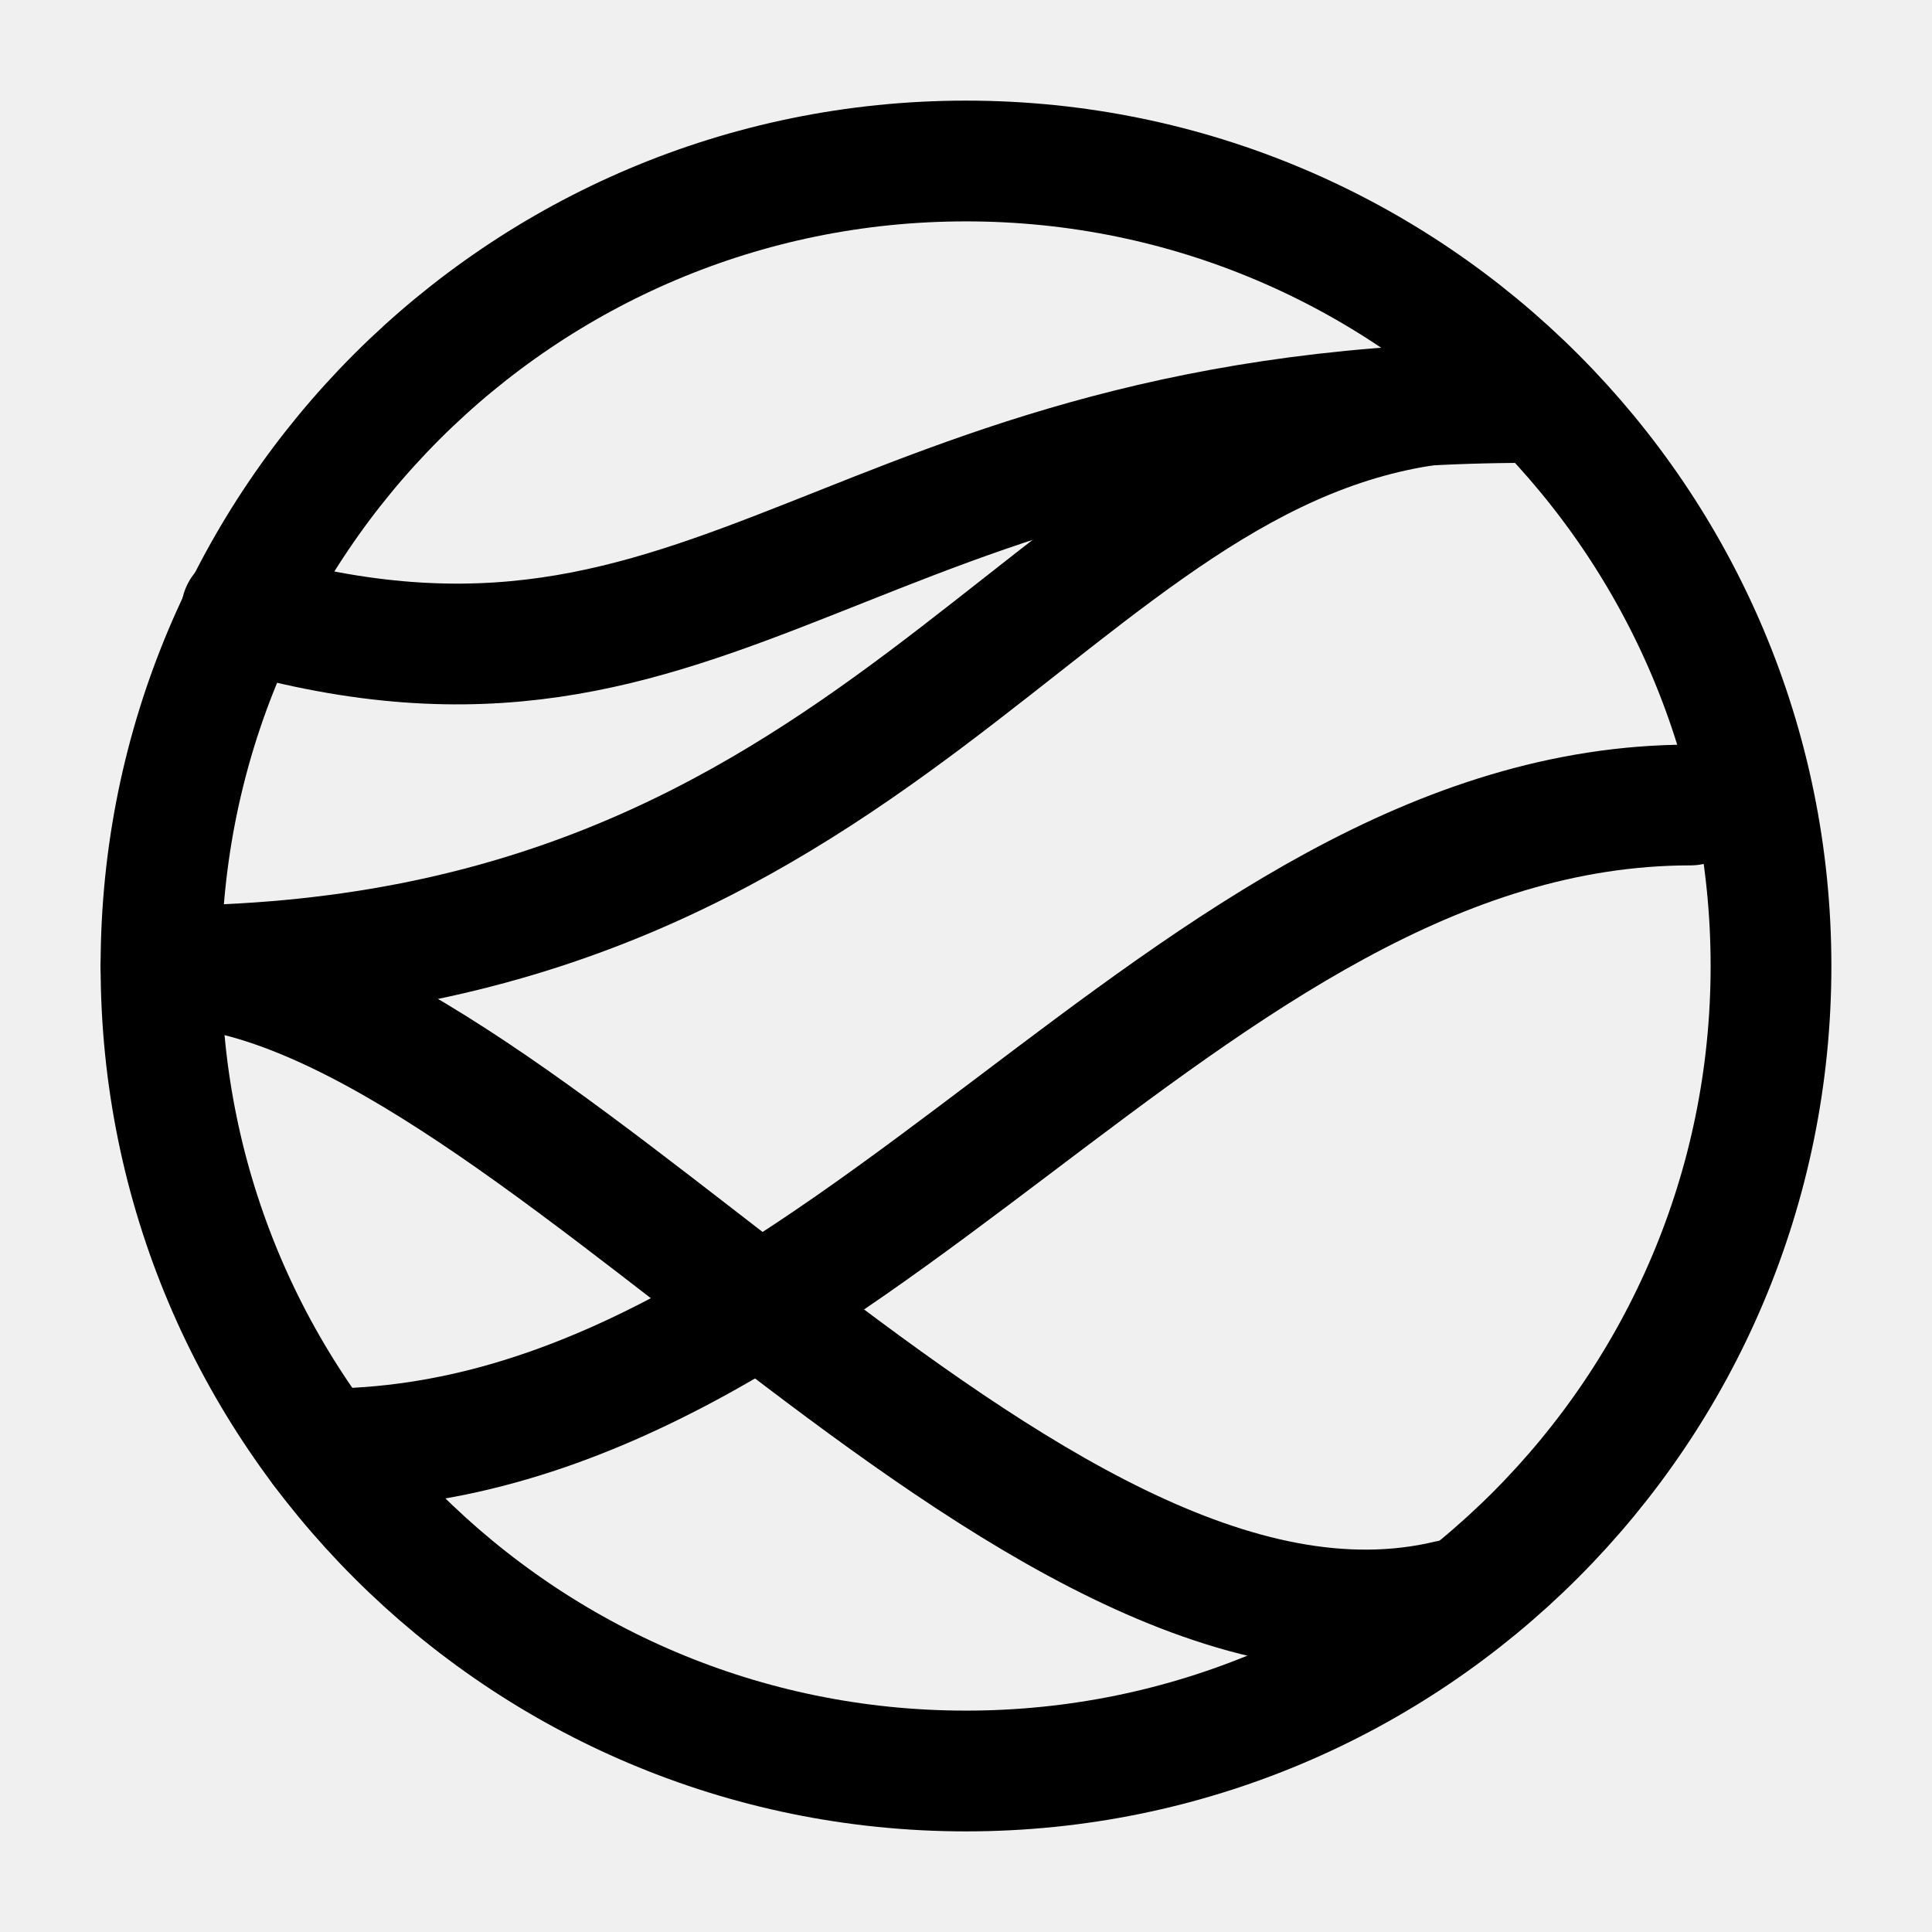
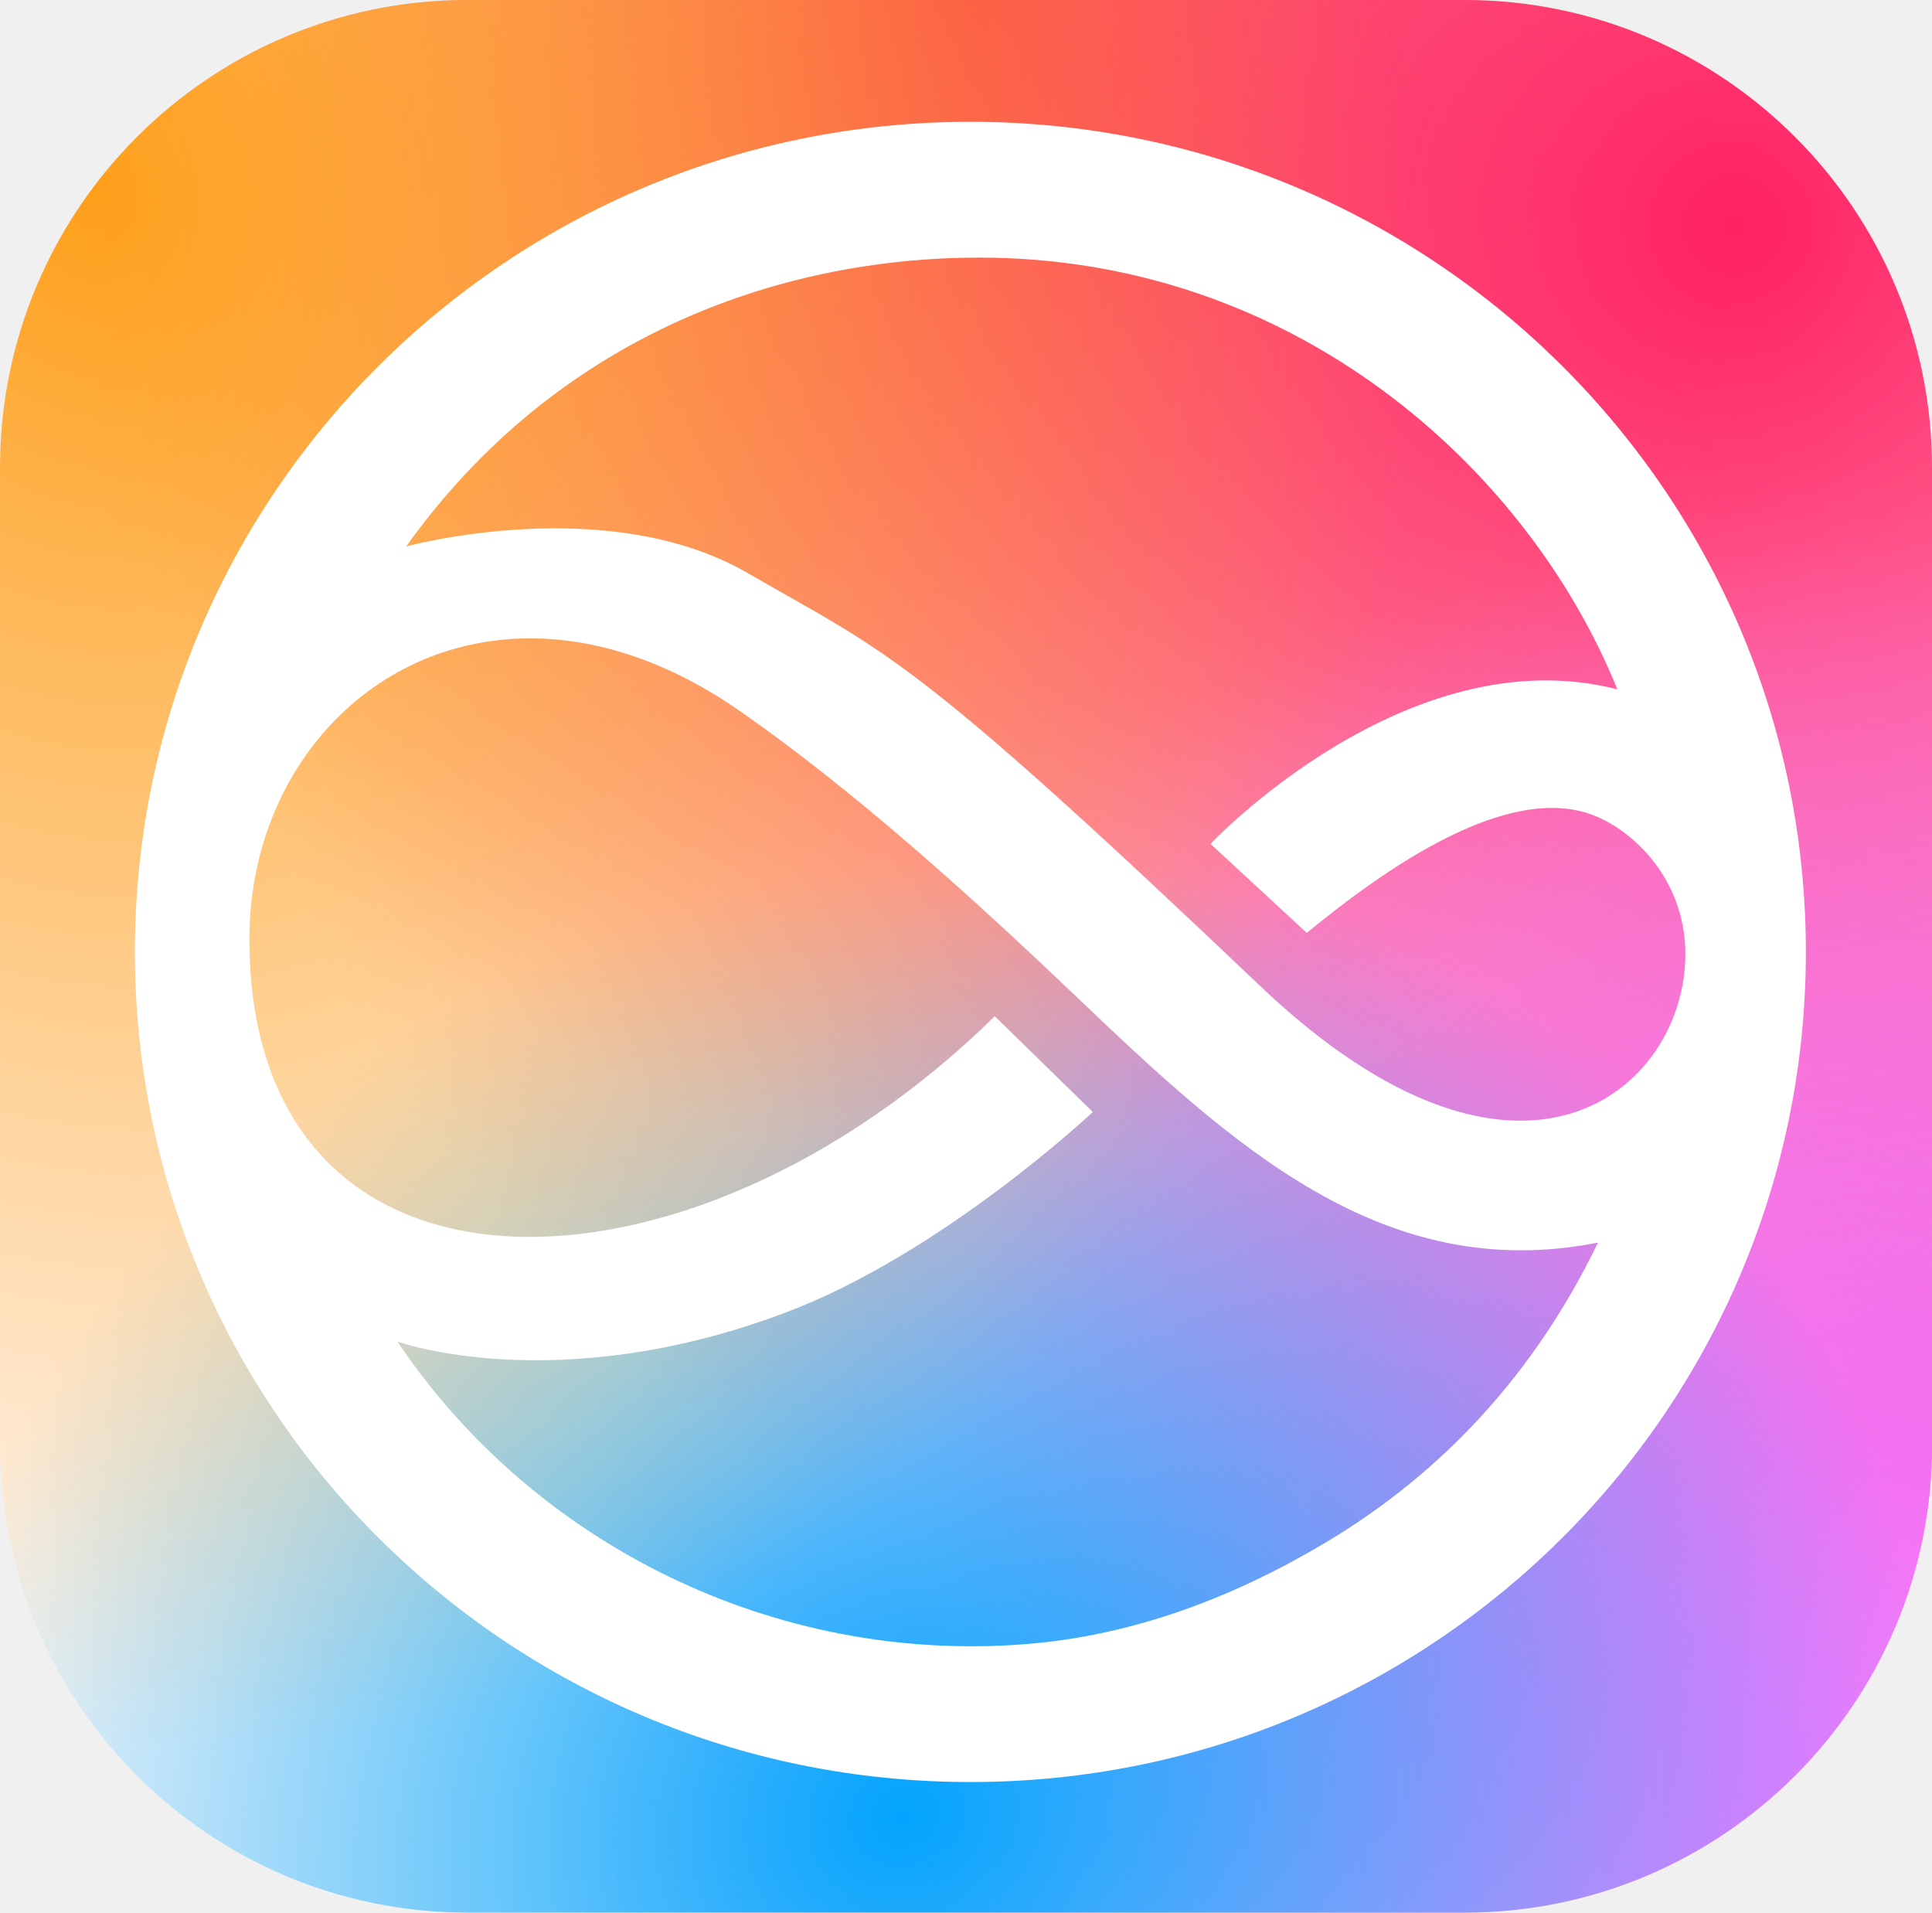
- <svg xmlns="http://www.w3.org/2000/svg" width="1em" height="1em" viewBox="0 0 24 24">
-   <g fill="none" stroke="currentColor" stroke-linecap="round" stroke-linejoin="round" stroke-width="1.5">
-     <circle cx="12" cy="12" r="10" />
-     <path d="M3 7.592C9 9.32 10.5 5 19 5" />
-     <path d="M2 12c9 0 11-6.501 16-7m0 14.88C12.719 21.145 6.444 12 2 12" />
-     <path d="M4 18c6.5 0 10.686-8 17-8" />
+ <svg xmlns="http://www.w3.org/2000/svg" xmlns:xlink="http://www.w3.org/1999/xlink" width="90.622" height="89.696">
+   <defs>
+     <radialGradient id="A" cx="96.108" cy="105.121" fx="96.108" fy="105.121" r="45.311" gradientTransform="matrix(1.321828,-0.2830313,0.3393413,1.58481,-66.83525,-201.7832)" xlink:href="#G">
+       <stop offset="0" stop-color="#fe9f1b" />
+       <stop offset="1" stop-color="#fe9f1b" stop-opacity="0" />
+     </radialGradient>
+     <radialGradient id="B" cx="127.426" cy="184.025" fx="127.426" fy="184.025" r="45.311" gradientTransform="matrix(0.9425,-0.5166691,0.4645817,0.8474829,-71.8,-76.42723)" xlink:href="#G">
+       <stop offset="0" stop-color="#02a4fd" />
+       <stop offset="1" stop-color="#02a4fd" stop-opacity="0" />
+     </radialGradient>
+     <radialGradient id="C" cx="176.125" cy="176.019" fx="176.125" fy="176.019" r="45.311" gradientTransform="matrix(1.300356,0,0,1.287068,-52.90035,-214.4417)" xlink:href="#G">
+       <stop offset="0" stop-color="#ef7aff" />
+       <stop offset="1" stop-color="#ef7aff" stop-opacity="0" />
+     </radialGradient>
+     <radialGradient id="D" cx="174.082" cy="100.335" fx="174.082" fy="100.335" r="45.311" gradientTransform="matrix(1.648159,0,0,1.631317,-114.1572,-224.569)" xlink:href="#G">
+       <stop offset="0" stop-color="#ff2063" />
+       <stop offset="1" stop-color="#ff2063" stop-opacity="0" />
+     </radialGradient>
+     <radialGradient id="E" cx="136.73" cy="91.581" fx="136.73" fy="91.581" r="45.311" gradientTransform="matrix(1,0,0,1.196231,0,-181.0205)" xlink:href="#G">
+       <stop offset="0" stop-color="#f76e49" />
+       <stop offset="1" stop-color="#f76e49" stop-opacity=".043" />
+     </radialGradient>
+     <radialGradient id="F" gradientTransform="matrix(1.024232,0,0,1.012505,17.91835,-181.9257)" cx="160.24" cy="176.043" fx="160.24" fy="176.043" r="45.311" xlink:href="#G">
+       <stop offset="0" stop-color="#fd56cb" />
+       <stop offset="1" stop-color="#fd56cb" stop-opacity="0" />
+     </radialGradient>
+     <linearGradient id="G" gradientUnits="userSpaceOnUse" />
+   </defs>
+   <g transform="translate(-91.419 71.468)">
+     <rect width="90.622" height="89.696" x="91.419" y="-71.468" rx="21.929" fill="#fff" paint-order="markers stroke fill" />
+     <rect width="90.622" height="89.696" x="91.419" y="-71.468" rx="21.929" fill="url(#E)" paint-order="markers stroke fill" />
+     <rect width="90.622" height="89.696" x="91.419" y="-71.468" rx="21.929" fill="url(#D)" paint-order="markers stroke fill" />
+     <rect width="90.622" height="89.696" x="91.419" y="-71.468" rx="21.929" fill="url(#F)" paint-order="markers stroke fill" />
+     <rect width="90.622" height="89.696" x="91.419" y="-71.468" rx="21.929" fill="url(#C)" paint-order="markers stroke fill" />
+     <rect width="90.622" height="89.696" x="91.419" y="-71.468" rx="21.929" fill="url(#B)" paint-order="markers stroke fill" />
+     <rect width="90.622" height="89.696" x="91.419" y="-71.468" rx="21.929" fill="url(#A)" paint-order="markers stroke fill" />
+     <path d="M136.936-65.756a39.189 38.931 0 0 0-39.19 38.931 39.189 38.931 0 0 0 39.19 38.931 39.189 38.931 0 0 0 39.189-38.931 39.189 38.931 0 0 0-39.189-38.931zm.427 6.369c14.749 0 25.699 9.84 29.92 20.248-9.87-2.532-19.084 7.246-19.084 7.246l4.515 4.175c3.701-3.036 9.428-7.07 13.45-5.515 1.868.722 4.309 3.015 4.309 6.514 0 6.335-7.732 13.11-19.951 1.486-16.516-15.713-17.442-15.555-24.044-19.367s-16.005-1.242-16.005-1.242c6.948-9.732 17.305-13.545 26.89-13.545zm-20.792 17.86c2.993.063 6.269 1.111 9.59 3.43 5.299 3.699 10.67 8.53 15.699 13.327 7.354 7.014 14.424 13.567 24.513 11.578-2.916 6.042-7.215 10.752-12.774 14.066-4.277 2.55-8.973 4.357-14.062 4.763-11.772.937-23.072-4.656-29.48-14.189 0 0 7.458 2.697 18.22-1.363 7.363-2.778 14.401-9.402 14.401-9.402l-4.6-4.492c-14.435 14.203-34.961 14.515-34.961-3.615 0-7.984 5.805-14.263 13.454-14.102z" fill="#fff" paint-order="markers stroke fill" />
  </g>
</svg>
